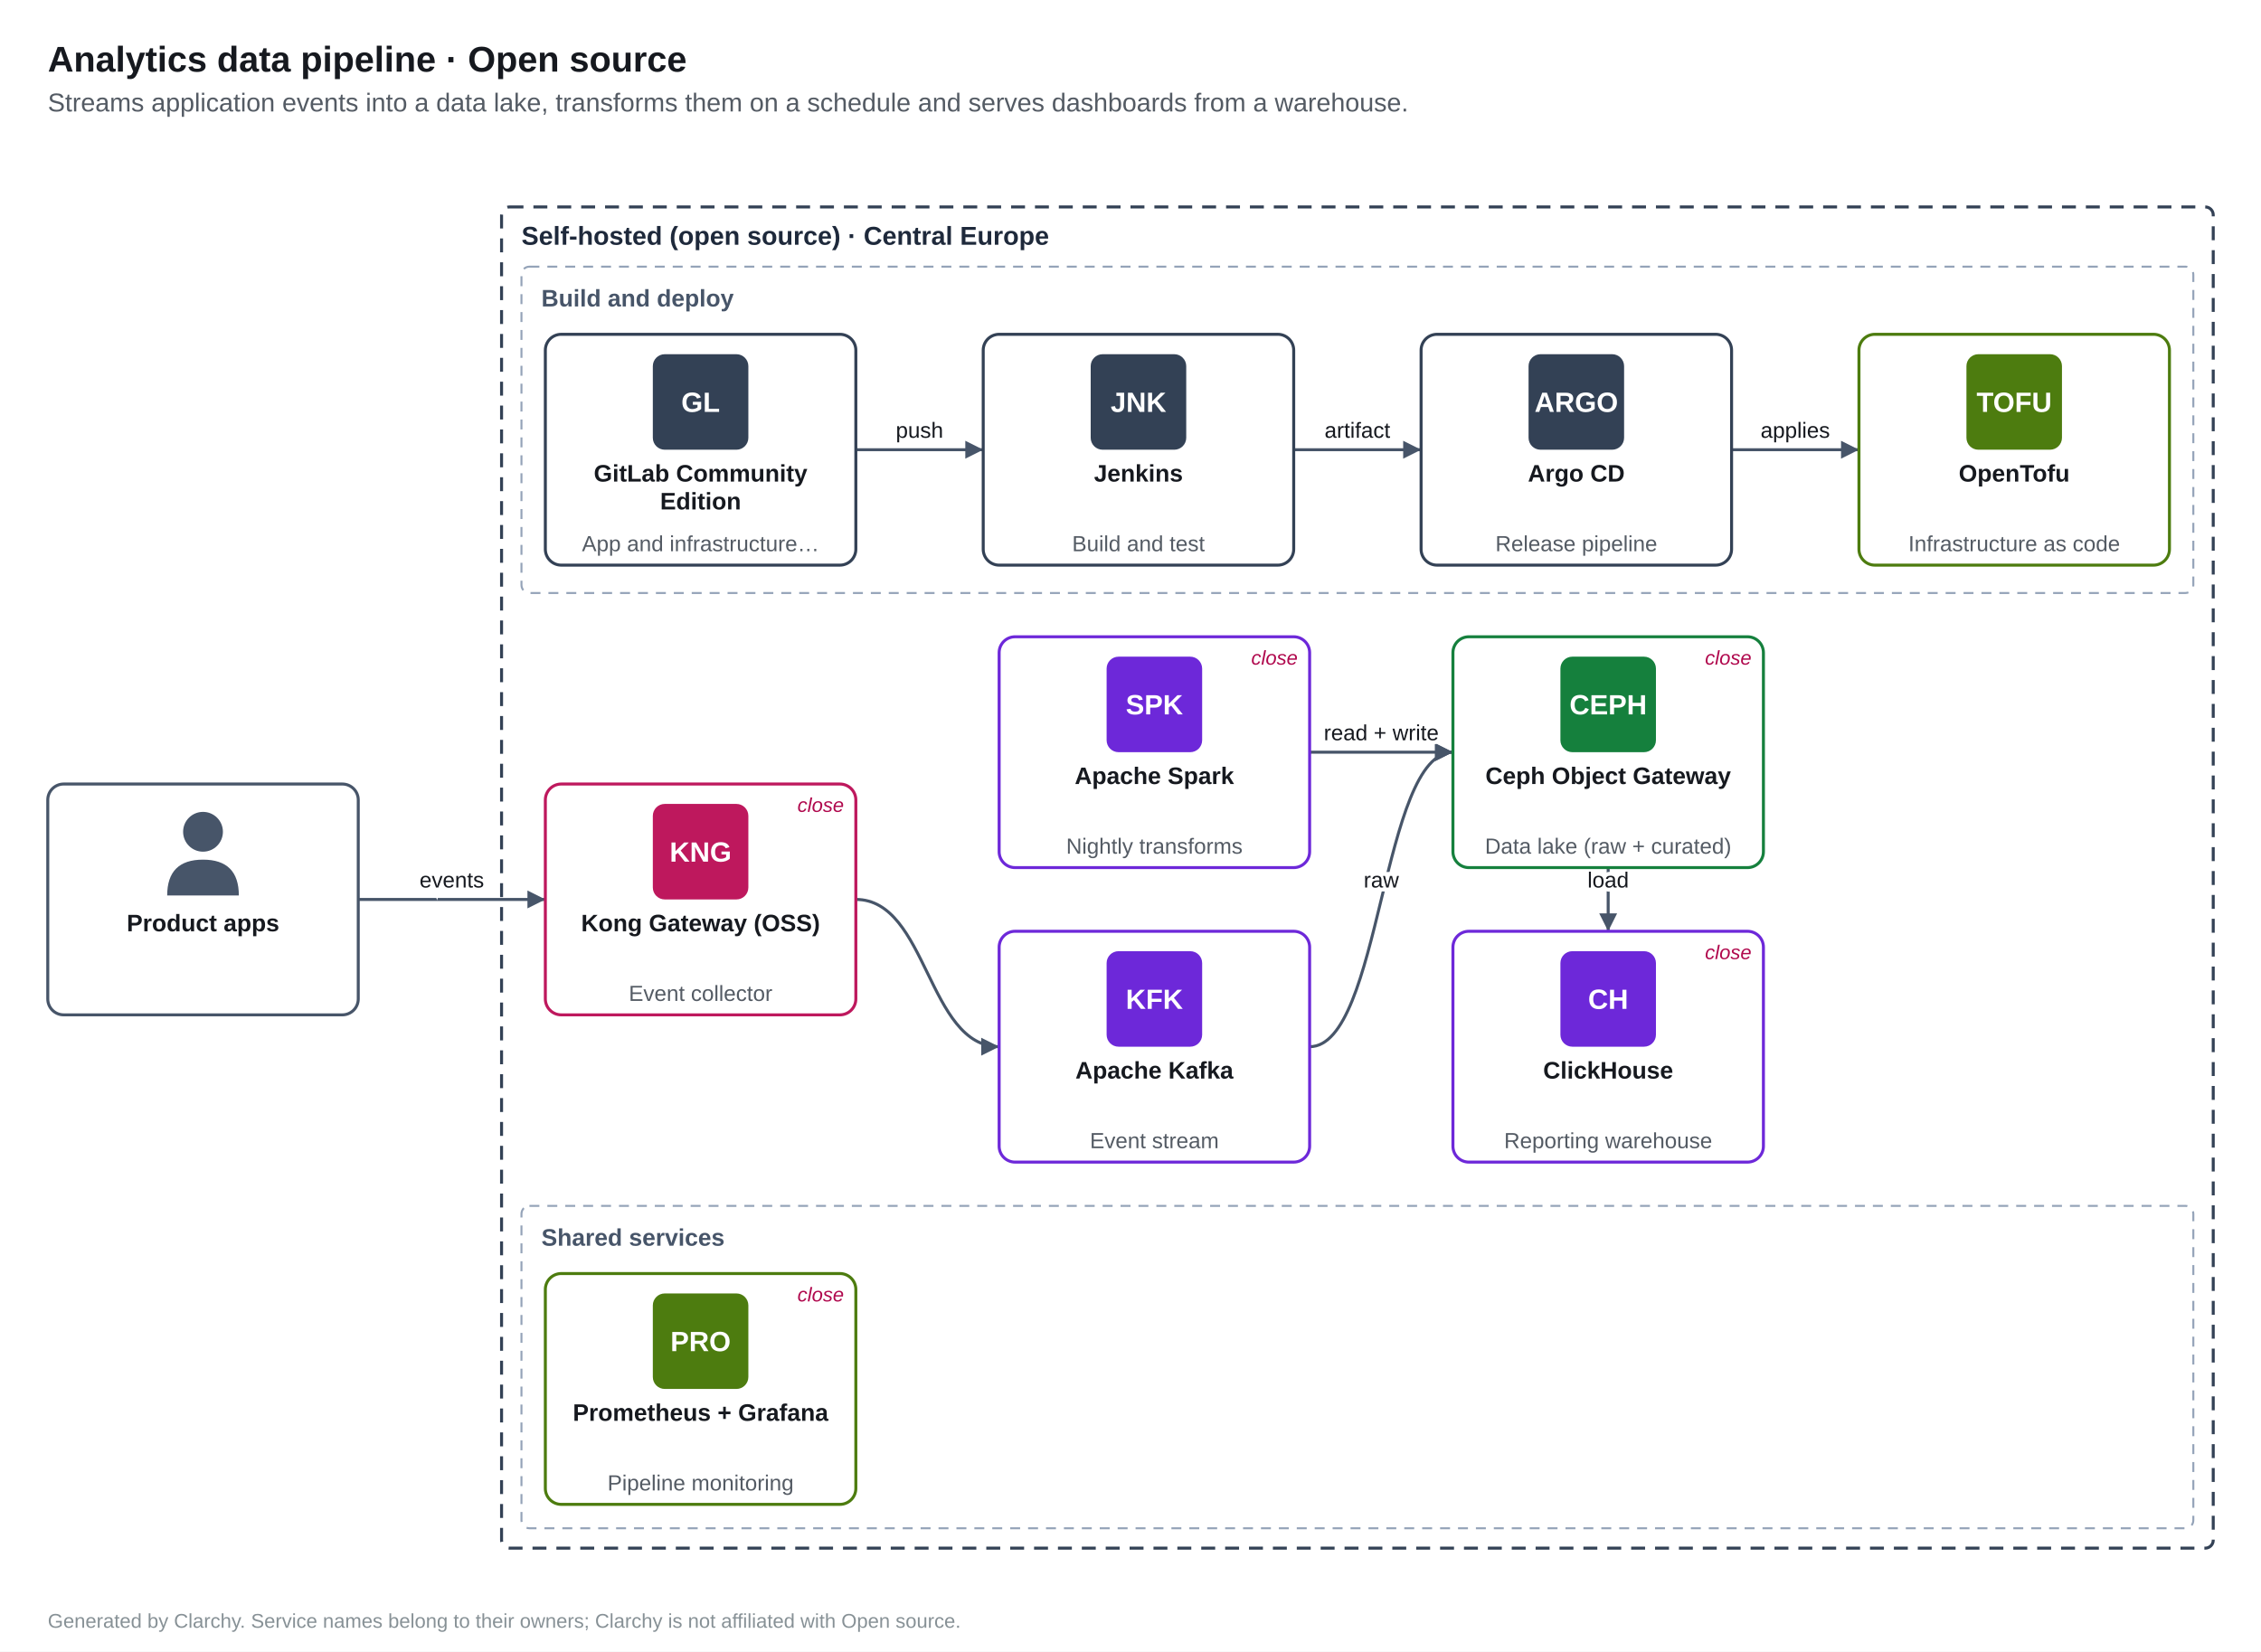
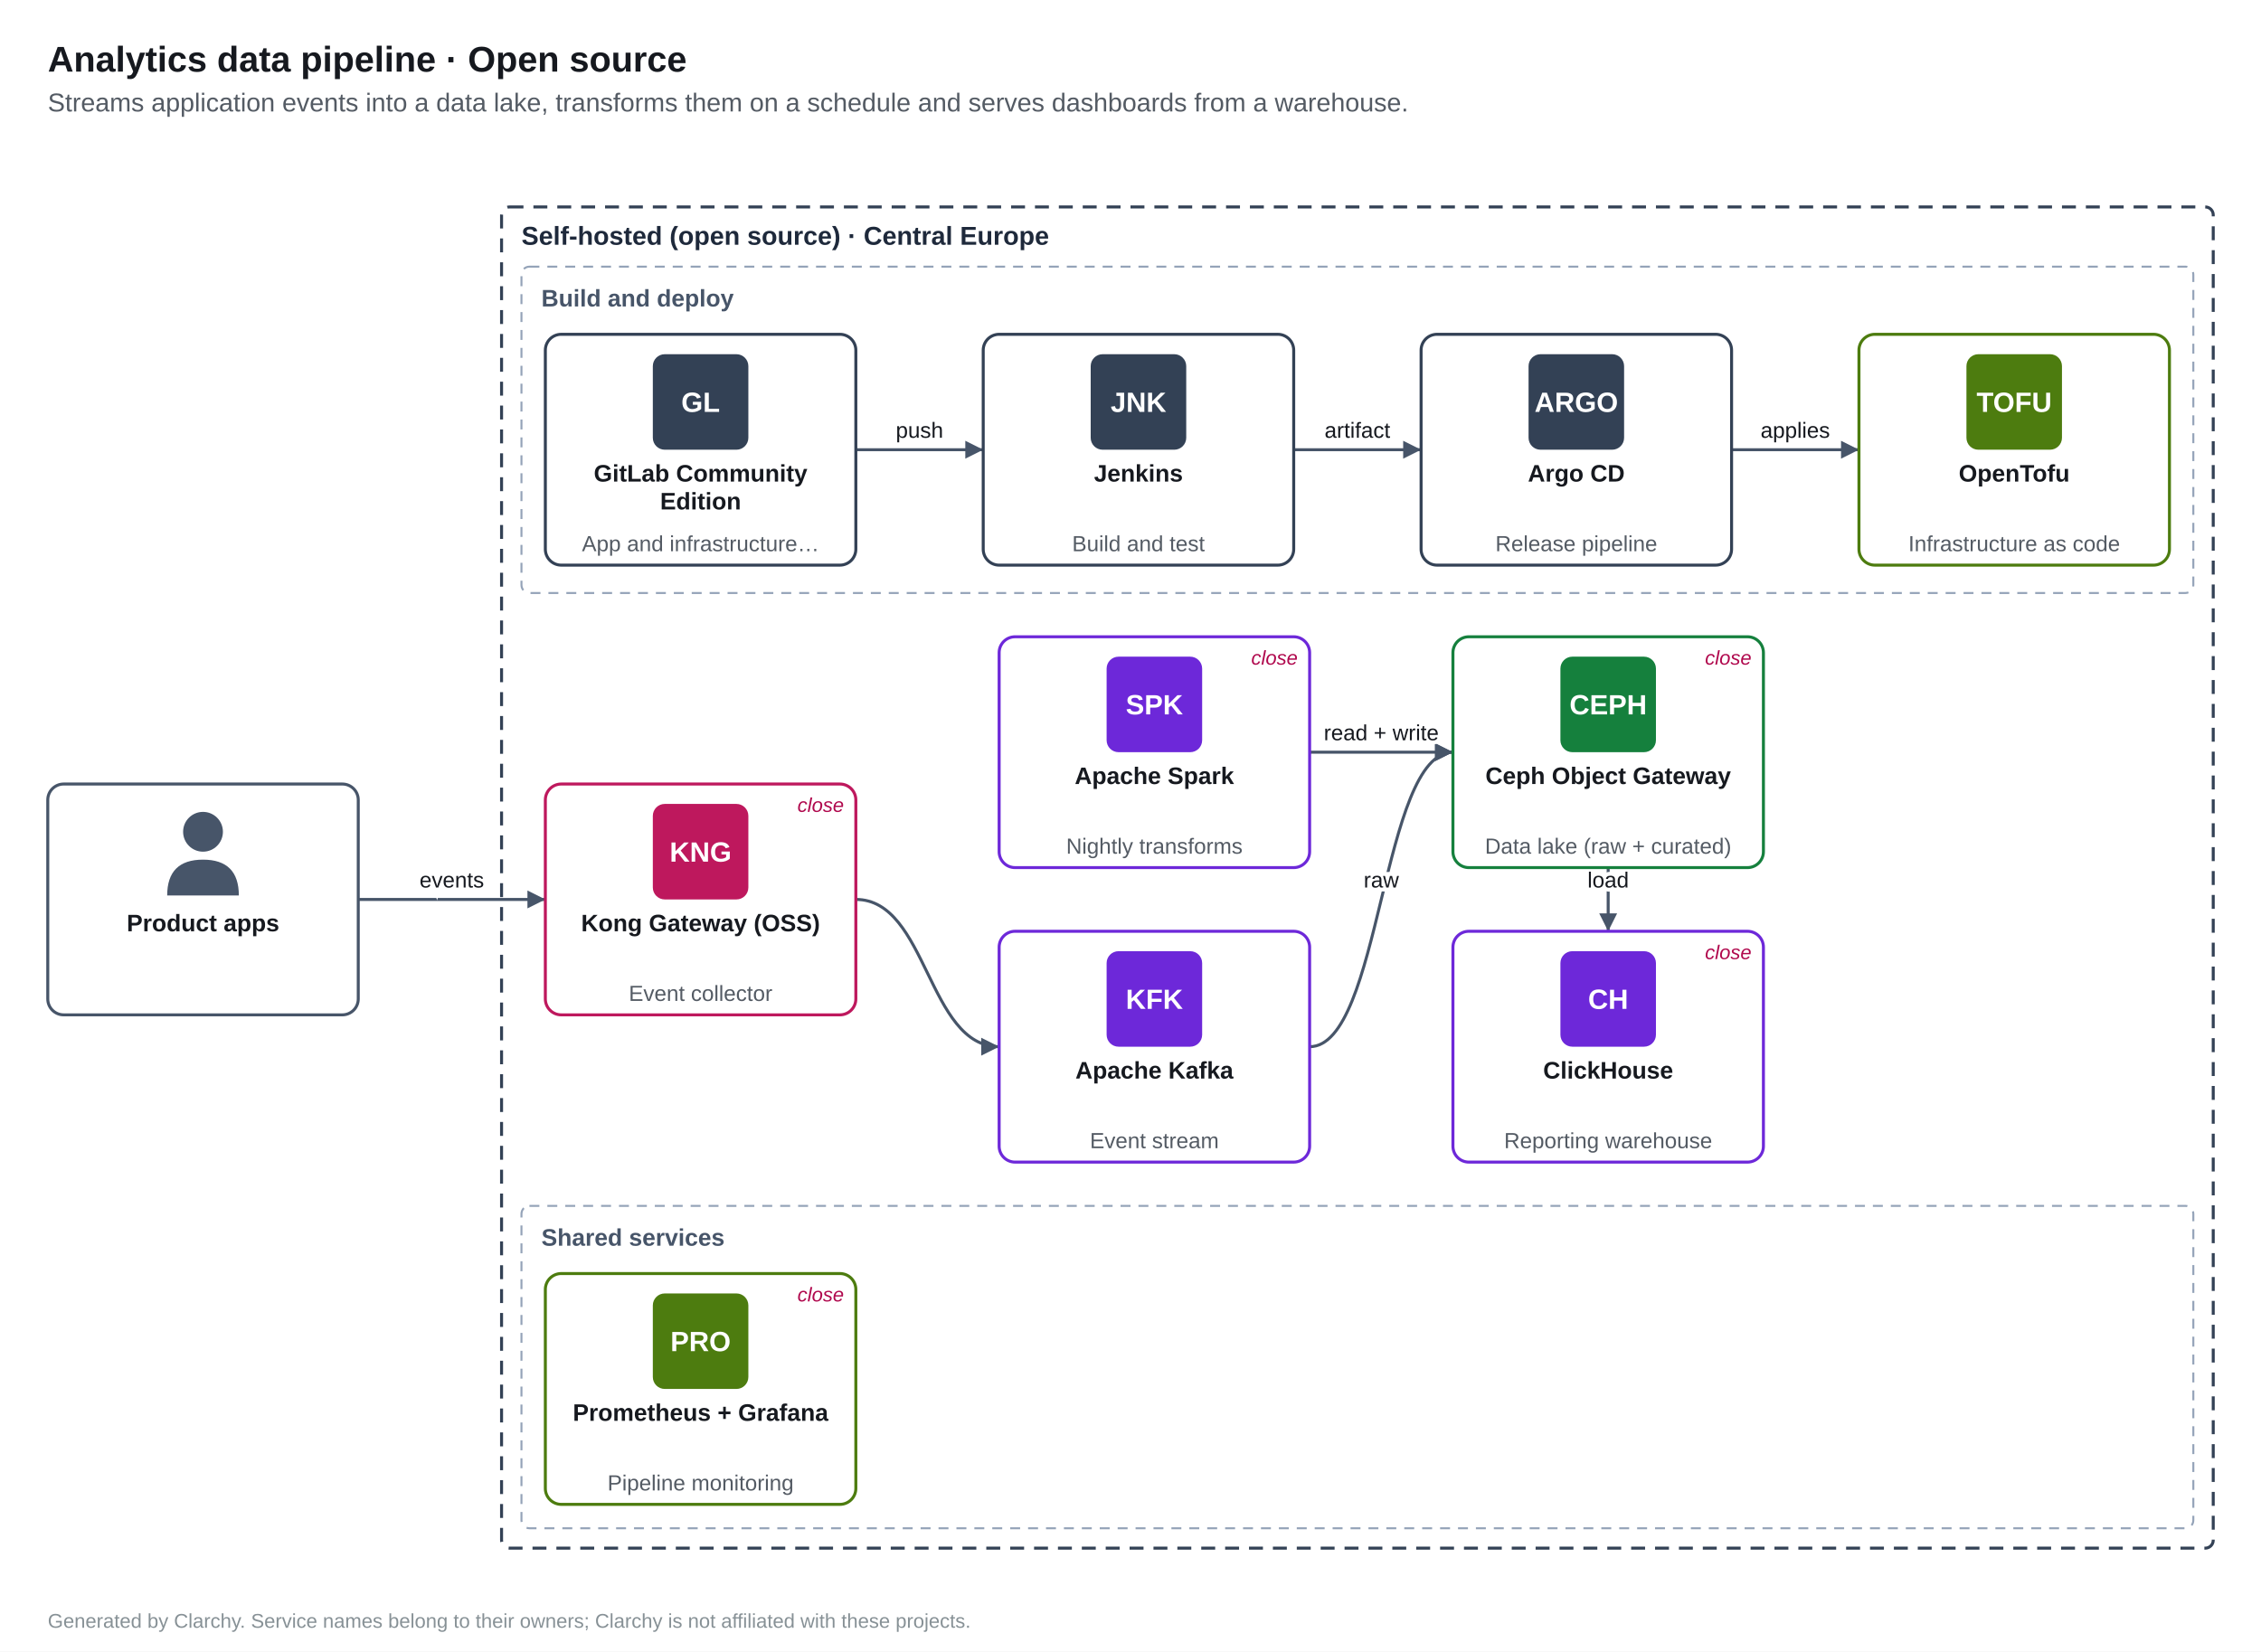
<svg xmlns="http://www.w3.org/2000/svg" class="ca-diagram ca-oss" width="1136" height="830" viewBox="0 0 1136 830" role="img" data-body-top="80" data-body-bottom="802" aria-label="Analytics data pipeline on Open source">
  <style>.ca-oss{font-family:'IBM Plex Sans', 'Helvetica Neue', Arial, sans-serif}
.ca-oss .ca-bg{fill:#ffffff}
.ca-oss .ca-title{font-size:18px;font-weight:600;fill:#16191f}
.ca-oss .ca-subtitle{font-size:13px;fill:#545b64}
.ca-oss .ca-cloud{fill:#FFFFFF;stroke:#334155;stroke-width:1.5;stroke-dasharray:7 5;}
.ca-oss .ca-cloud-label{font-size:13px;font-weight:600;fill:#1E293B}
.ca-oss .ca-band{fill:none;stroke:#94A3B8;stroke-dasharray:5 4}
.ca-oss .ca-band-label{font-size:12px;font-weight:600;fill:#475569}
.ca-oss .ca-node-box{fill:#ffffff;stroke-width:1.5}
.ca-oss .ca-badge{font-size:14px;font-weight:700;fill:#ffffff}
.ca-oss .ca-service{font-size:12px;font-weight:600;fill:#16191f}
.ca-oss .ca-label{font-size:11px;fill:#545b64}
.ca-oss .ca-fidelity{font-size:10px;font-style:italic;fill:#b0084d}
.ca-oss .ca-edge{fill:none;stroke:#475569;stroke-width:1.5}
.ca-oss .ca-arrow{fill:#475569}
.ca-oss .ca-edge-label{font-size:11px;fill:#16191f;paint-order:stroke;stroke:#ffffff;stroke-width:4}
.ca-oss .ca-footer{font-size:10px;fill:#879196}</style>
  <rect class="ca-bg" width="1136" height="830" />
  <text class="ca-title" x="24" y="36">Analytics data pipeline · Open source</text>
  <text class="ca-subtitle" x="24" y="56">Streams application events into a data lake, transforms them on a schedule and serves dashboards from a warehouse.</text>
  <rect class="ca-cloud" x="252" y="104" width="860" height="674" rx="4" />
  <text class="ca-cloud-label" x="262" y="123">Self-hosted (open source) · Central Europe</text>
  <rect class="ca-band" x="262" y="134" width="840" height="164" rx="4" />
  <text class="ca-band-label" x="272" y="154">Build and deploy</text>
  <rect class="ca-band" x="262" y="606" width="840" height="162" rx="4" />
  <text class="ca-band-label" x="272" y="626">Shared services</text>
  <path class="ca-edge" data-from="apps" data-to="collector" d="M180,452 C227,452 227,452 274,452" />
  <polygon class="ca-arrow" data-from="apps" data-to="collector" points="274,452 265,447.5 265,456.5" />
  <text class="ca-edge-label" data-from="apps" data-to="collector" x="227" y="446" text-anchor="middle">events</text>
  <path class="ca-edge" data-from="collector" data-to="stream" d="M430,452 C466,452 466,526 502,526" />
  <polygon class="ca-arrow" data-from="collector" data-to="stream" points="502,526 493,521.5 493,530.5" />
  <path class="ca-edge" data-from="stream" data-to="lake" d="M658,526 C694,526 694,378 730,378" />
  <polygon class="ca-arrow" data-from="stream" data-to="lake" points="730,378 721,373.5 721,382.5" />
  <text class="ca-edge-label" data-from="stream" data-to="lake" x="694" y="446" text-anchor="middle">raw</text>
  <path class="ca-edge" data-from="etl" data-to="lake" d="M658,378 C694,378 694,378 730,378" />
  <polygon class="ca-arrow" data-from="etl" data-to="lake" points="730,378 721,373.5 721,382.5" />
  <text class="ca-edge-label" data-from="etl" data-to="lake" x="694" y="372" text-anchor="middle">read + write</text>
  <path class="ca-edge" data-from="lake" data-to="warehouse" d="M808,436 C808,452 808,452 808,468" />
  <polygon class="ca-arrow" data-from="lake" data-to="warehouse" points="808,468 803.5,459 812.5,459" />
  <text class="ca-edge-label" data-from="lake" data-to="warehouse" x="808" y="446" text-anchor="middle">load</text>
  <path class="ca-edge" data-from="repo" data-to="build" d="M430,226 C462,226 462,226 494,226" />
  <polygon class="ca-arrow" data-from="repo" data-to="build" points="494,226 485,221.5 485,230.5" />
  <text class="ca-edge-label" data-from="repo" data-to="build" x="462" y="220" text-anchor="middle">push</text>
  <path class="ca-edge" data-from="build" data-to="deploy" d="M650,226 C682,226 682,226 714,226" />
  <polygon class="ca-arrow" data-from="build" data-to="deploy" points="714,226 705,221.5 705,230.5" />
  <text class="ca-edge-label" data-from="build" data-to="deploy" x="682" y="220" text-anchor="middle">artifact</text>
  <path class="ca-edge" data-from="deploy" data-to="infra-code" d="M870,226 C902,226 902,226 934,226" />
  <polygon class="ca-arrow" data-from="deploy" data-to="infra-code" points="934,226 925,221.5 925,230.5" />
  <text class="ca-edge-label" data-from="deploy" data-to="infra-code" x="902" y="220" text-anchor="middle">applies</text>
  <g class="node" data-id="apps" data-capability="client" data-stage="users">
    <rect class="ca-node-box" x="24" y="394" width="156" height="116" rx="8" style="stroke:#475569" />
    <g fill="#475569">
      <circle cx="102" cy="418" r="10" />
      <path d="M84,450 Q84,432 102,432 Q120,432 120,450 Z" />
    </g>
    <text class="ca-service" x="102" y="468" text-anchor="middle">Product apps</text>
  </g>
  <g class="node" data-id="collector" data-capability="api-gateway" data-stage="serve">
    <rect class="ca-node-box" x="274" y="394" width="156" height="116" rx="8" style="stroke:#BE185D" />
    <rect x="328" y="404" width="48" height="48" rx="6" fill="#BE185D" />
    <text class="ca-badge" x="352" y="433" text-anchor="middle">KNG</text>
    <text class="ca-service" x="352" y="468" text-anchor="middle">Kong Gateway (OSS)</text>
    <text class="ca-label" x="352" y="503" text-anchor="middle">Event collector</text>
    <text class="ca-fidelity" x="424" y="408" text-anchor="end">close</text>
  </g>
  <g class="node" data-id="stream" data-capability="stream" data-stage="integrate">
    <rect class="ca-node-box" x="502" y="468" width="156" height="116" rx="8" style="stroke:#6D28D9" />
    <rect x="556" y="478" width="48" height="48" rx="6" fill="#6D28D9" />
    <text class="ca-badge" x="580" y="507" text-anchor="middle">KFK</text>
    <text class="ca-service" x="580" y="542" text-anchor="middle">Apache Kafka</text>
    <text class="ca-label" x="580" y="577" text-anchor="middle">Event stream</text>
  </g>
  <g class="node" data-id="etl" data-capability="batch-etl" data-stage="integrate">
    <rect class="ca-node-box" x="502" y="320" width="156" height="116" rx="8" style="stroke:#6D28D9" />
    <rect x="556" y="330" width="48" height="48" rx="6" fill="#6D28D9" />
    <text class="ca-badge" x="580" y="359" text-anchor="middle">SPK</text>
    <text class="ca-service" x="580" y="394" text-anchor="middle">Apache Spark</text>
    <text class="ca-label" x="580" y="429" text-anchor="middle">Nightly transforms</text>
    <text class="ca-fidelity" x="652" y="334" text-anchor="end">close</text>
  </g>
  <g class="node" data-id="lake" data-capability="object-storage" data-stage="store">
    <rect class="ca-node-box" x="730" y="320" width="156" height="116" rx="8" style="stroke:#15803D" />
    <rect x="784" y="330" width="48" height="48" rx="6" fill="#15803D" />
    <text class="ca-badge" x="808" y="359" text-anchor="middle">CEPH</text>
    <text class="ca-service" x="808" y="394" text-anchor="middle">Ceph Object Gateway</text>
    <text class="ca-label" x="808" y="429" text-anchor="middle">Data lake (raw + curated)</text>
    <text class="ca-fidelity" x="880" y="334" text-anchor="end">close</text>
  </g>
  <g class="node" data-id="warehouse" data-capability="data-warehouse" data-stage="store">
    <rect class="ca-node-box" x="730" y="468" width="156" height="116" rx="8" style="stroke:#6D28D9" />
    <rect x="784" y="478" width="48" height="48" rx="6" fill="#6D28D9" />
    <text class="ca-badge" x="808" y="507" text-anchor="middle">CH</text>
    <text class="ca-service" x="808" y="542" text-anchor="middle">ClickHouse</text>
    <text class="ca-label" x="808" y="577" text-anchor="middle">Reporting warehouse</text>
    <text class="ca-fidelity" x="880" y="482" text-anchor="end">close</text>
  </g>
  <g class="node" data-id="logs" data-capability="monitoring" data-stage="operate">
    <rect class="ca-node-box" x="274" y="640" width="156" height="116" rx="8" style="stroke:#4D7C0F" />
    <rect x="328" y="650" width="48" height="48" rx="6" fill="#4D7C0F" />
    <text class="ca-badge" x="352" y="679" text-anchor="middle">PRO</text>
    <text class="ca-service" x="352" y="714" text-anchor="middle">Prometheus + Grafana</text>
    <text class="ca-label" x="352" y="749" text-anchor="middle">Pipeline monitoring</text>
    <text class="ca-fidelity" x="424" y="654" text-anchor="end">close</text>
  </g>
  <g class="node" data-id="repo" data-capability="source-control" data-stage="code">
    <rect class="ca-node-box" x="274" y="168" width="156" height="116" rx="8" style="stroke:#334155" />
    <rect x="328" y="178" width="48" height="48" rx="6" fill="#334155" />
    <text class="ca-badge" x="352" y="207" text-anchor="middle">GL</text>
    <text class="ca-service" x="352" y="242" text-anchor="middle">GitLab Community</text>
    <text class="ca-service" x="352" y="256" text-anchor="middle">Edition</text>
    <text class="ca-label" x="352" y="277" text-anchor="middle">App and infrastructure…</text>
  </g>
  <g class="node" data-id="build" data-capability="ci-build" data-stage="build">
    <rect class="ca-node-box" x="494" y="168" width="156" height="116" rx="8" style="stroke:#334155" />
    <rect x="548" y="178" width="48" height="48" rx="6" fill="#334155" />
    <text class="ca-badge" x="572" y="207" text-anchor="middle">JNK</text>
    <text class="ca-service" x="572" y="242" text-anchor="middle">Jenkins</text>
    <text class="ca-label" x="572" y="277" text-anchor="middle">Build and test</text>
  </g>
  <g class="node" data-id="deploy" data-capability="cd-deploy" data-stage="ship">
    <rect class="ca-node-box" x="714" y="168" width="156" height="116" rx="8" style="stroke:#334155" />
    <rect x="768" y="178" width="48" height="48" rx="6" fill="#334155" />
    <text class="ca-badge" x="792" y="207" text-anchor="middle">ARGO</text>
    <text class="ca-service" x="792" y="242" text-anchor="middle">Argo CD</text>
    <text class="ca-label" x="792" y="277" text-anchor="middle">Release pipeline</text>
  </g>
  <g class="node" data-id="infra-code" data-capability="iac" data-stage="code">
    <rect class="ca-node-box" x="934" y="168" width="156" height="116" rx="8" style="stroke:#4D7C0F" />
    <rect x="988" y="178" width="48" height="48" rx="6" fill="#4D7C0F" />
    <text class="ca-badge" x="1012" y="207" text-anchor="middle">TOFU</text>
    <text class="ca-service" x="1012" y="242" text-anchor="middle">OpenTofu</text>
    <text class="ca-label" x="1012" y="277" text-anchor="middle">Infrastructure as code</text>
  </g>
-   <text class="ca-footer" x="24" y="818">Generated by Clarchy. Service names belong to their owners; Clarchy is not affiliated with Open source.</text>
+   <text class="ca-footer" x="24" y="818">Generated by Clarchy. Service names belong to their owners; Clarchy is not affiliated with these projects.</text>
</svg>
